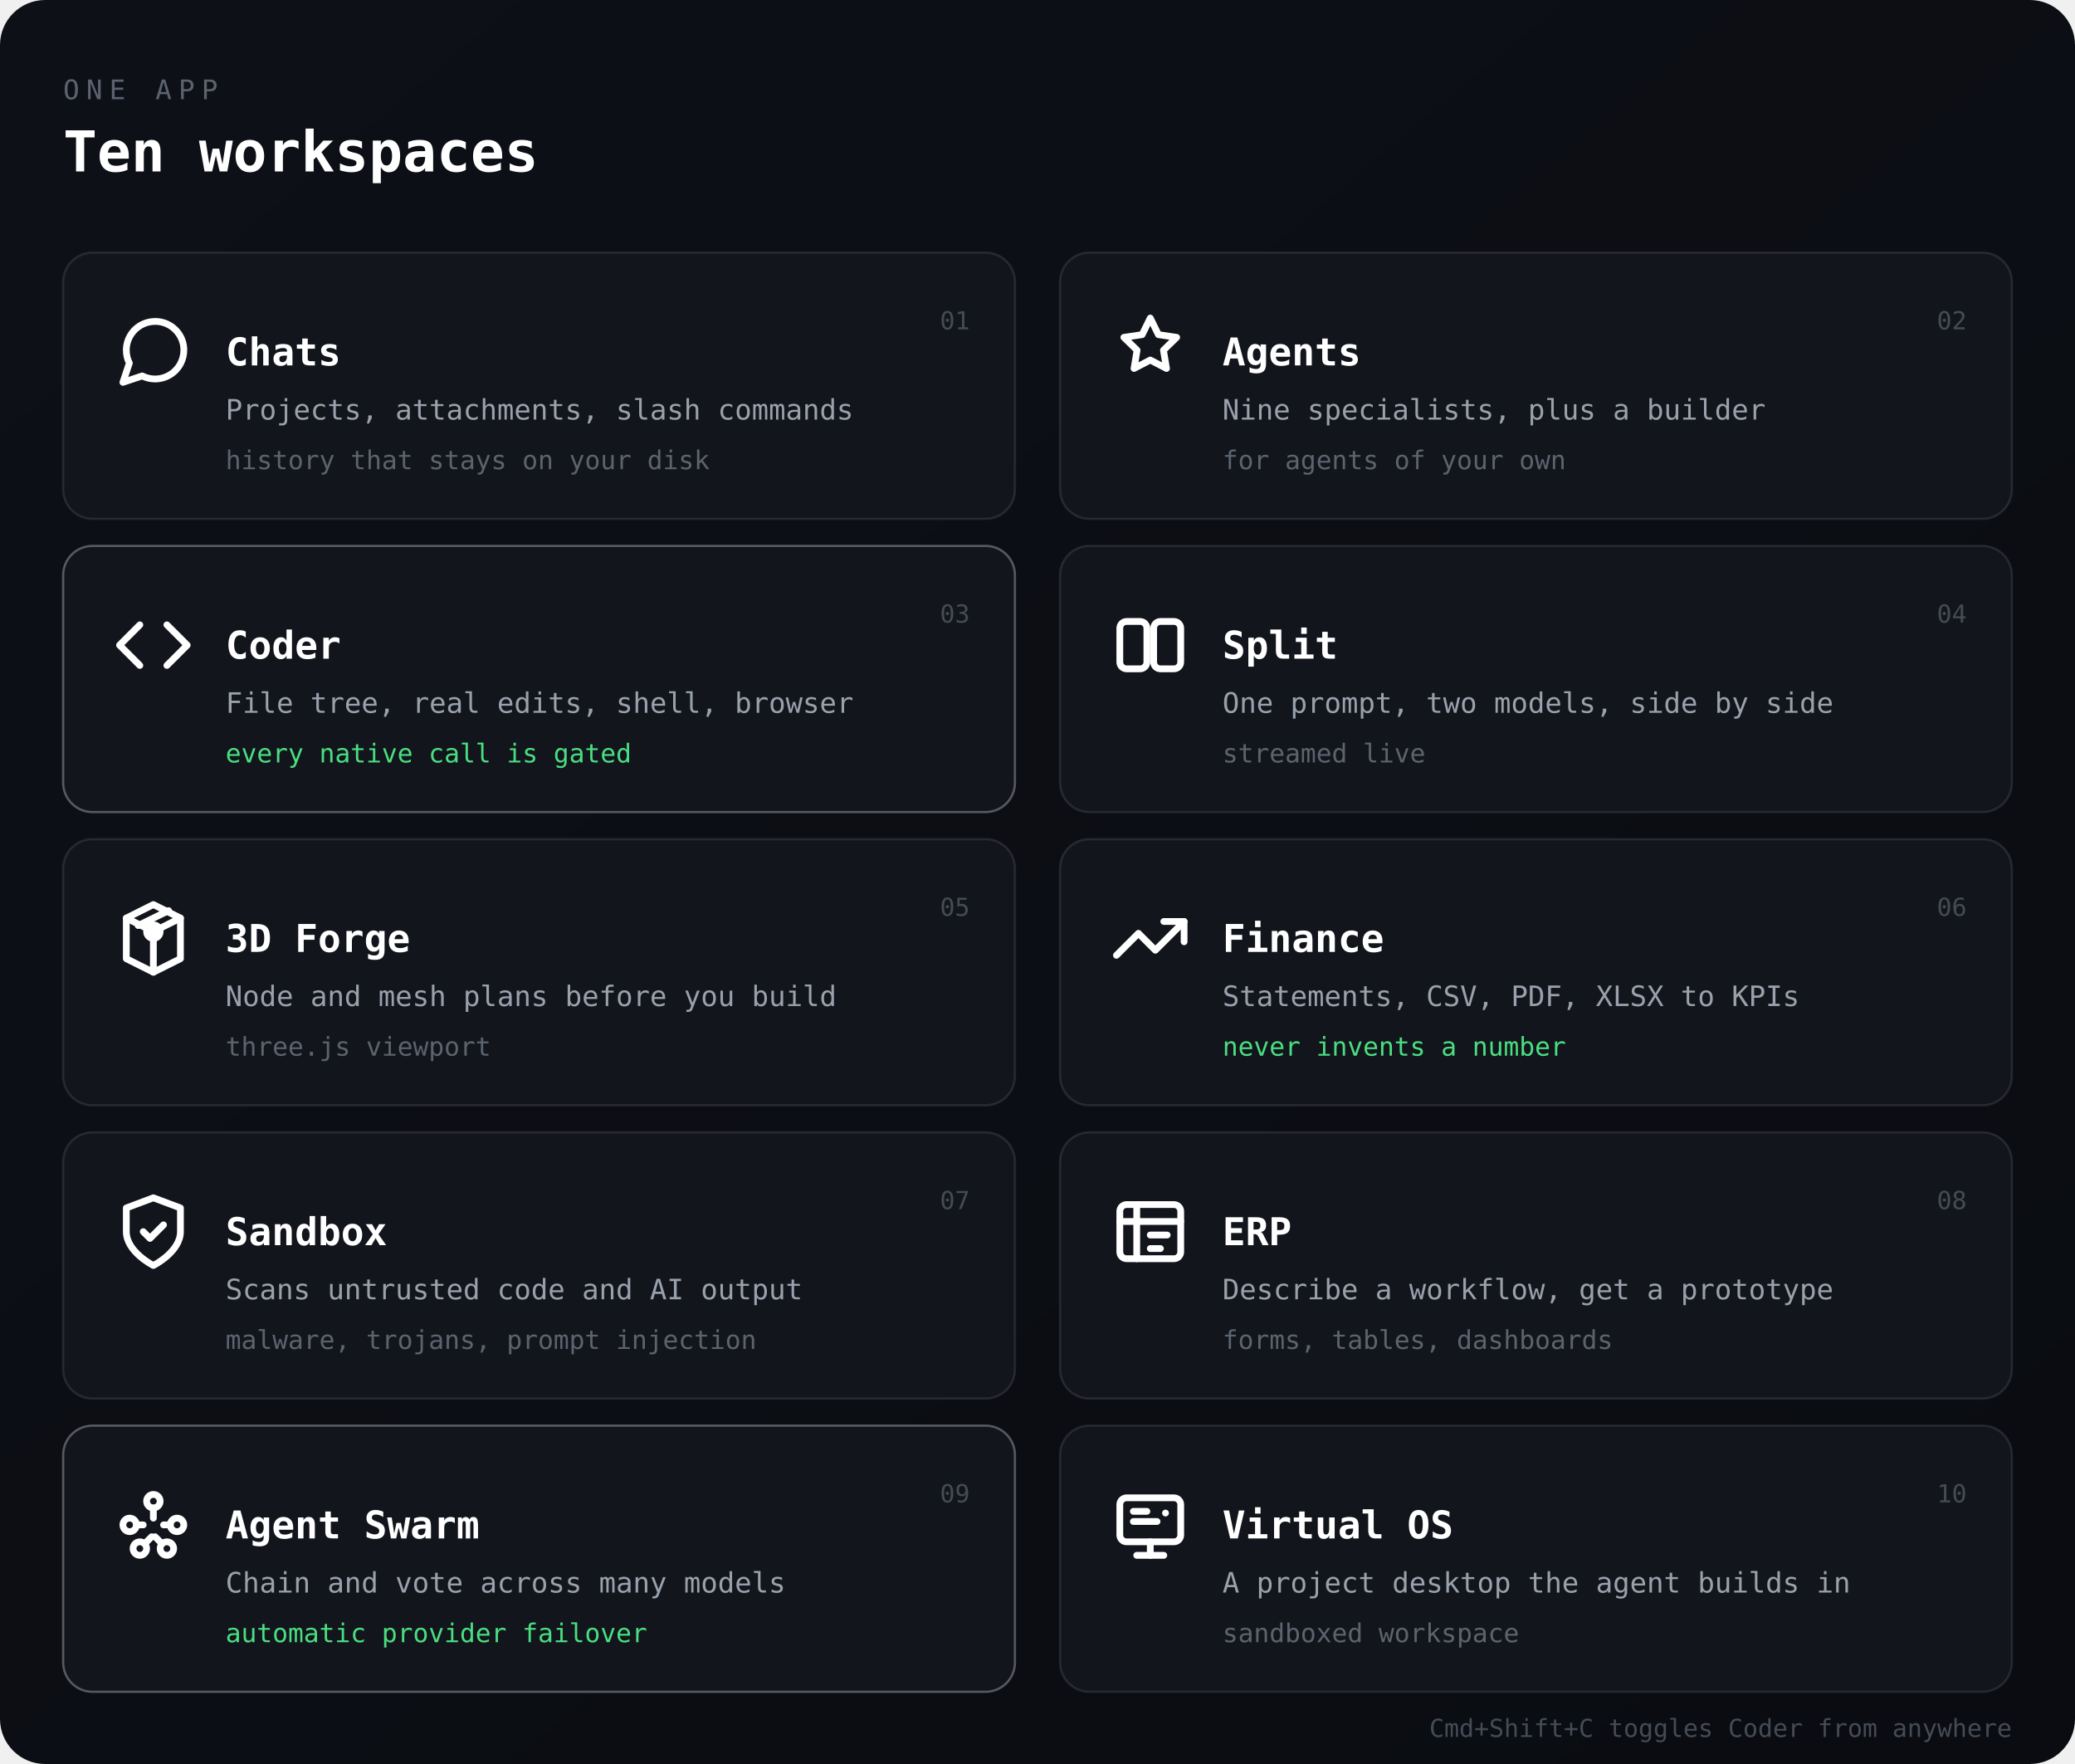
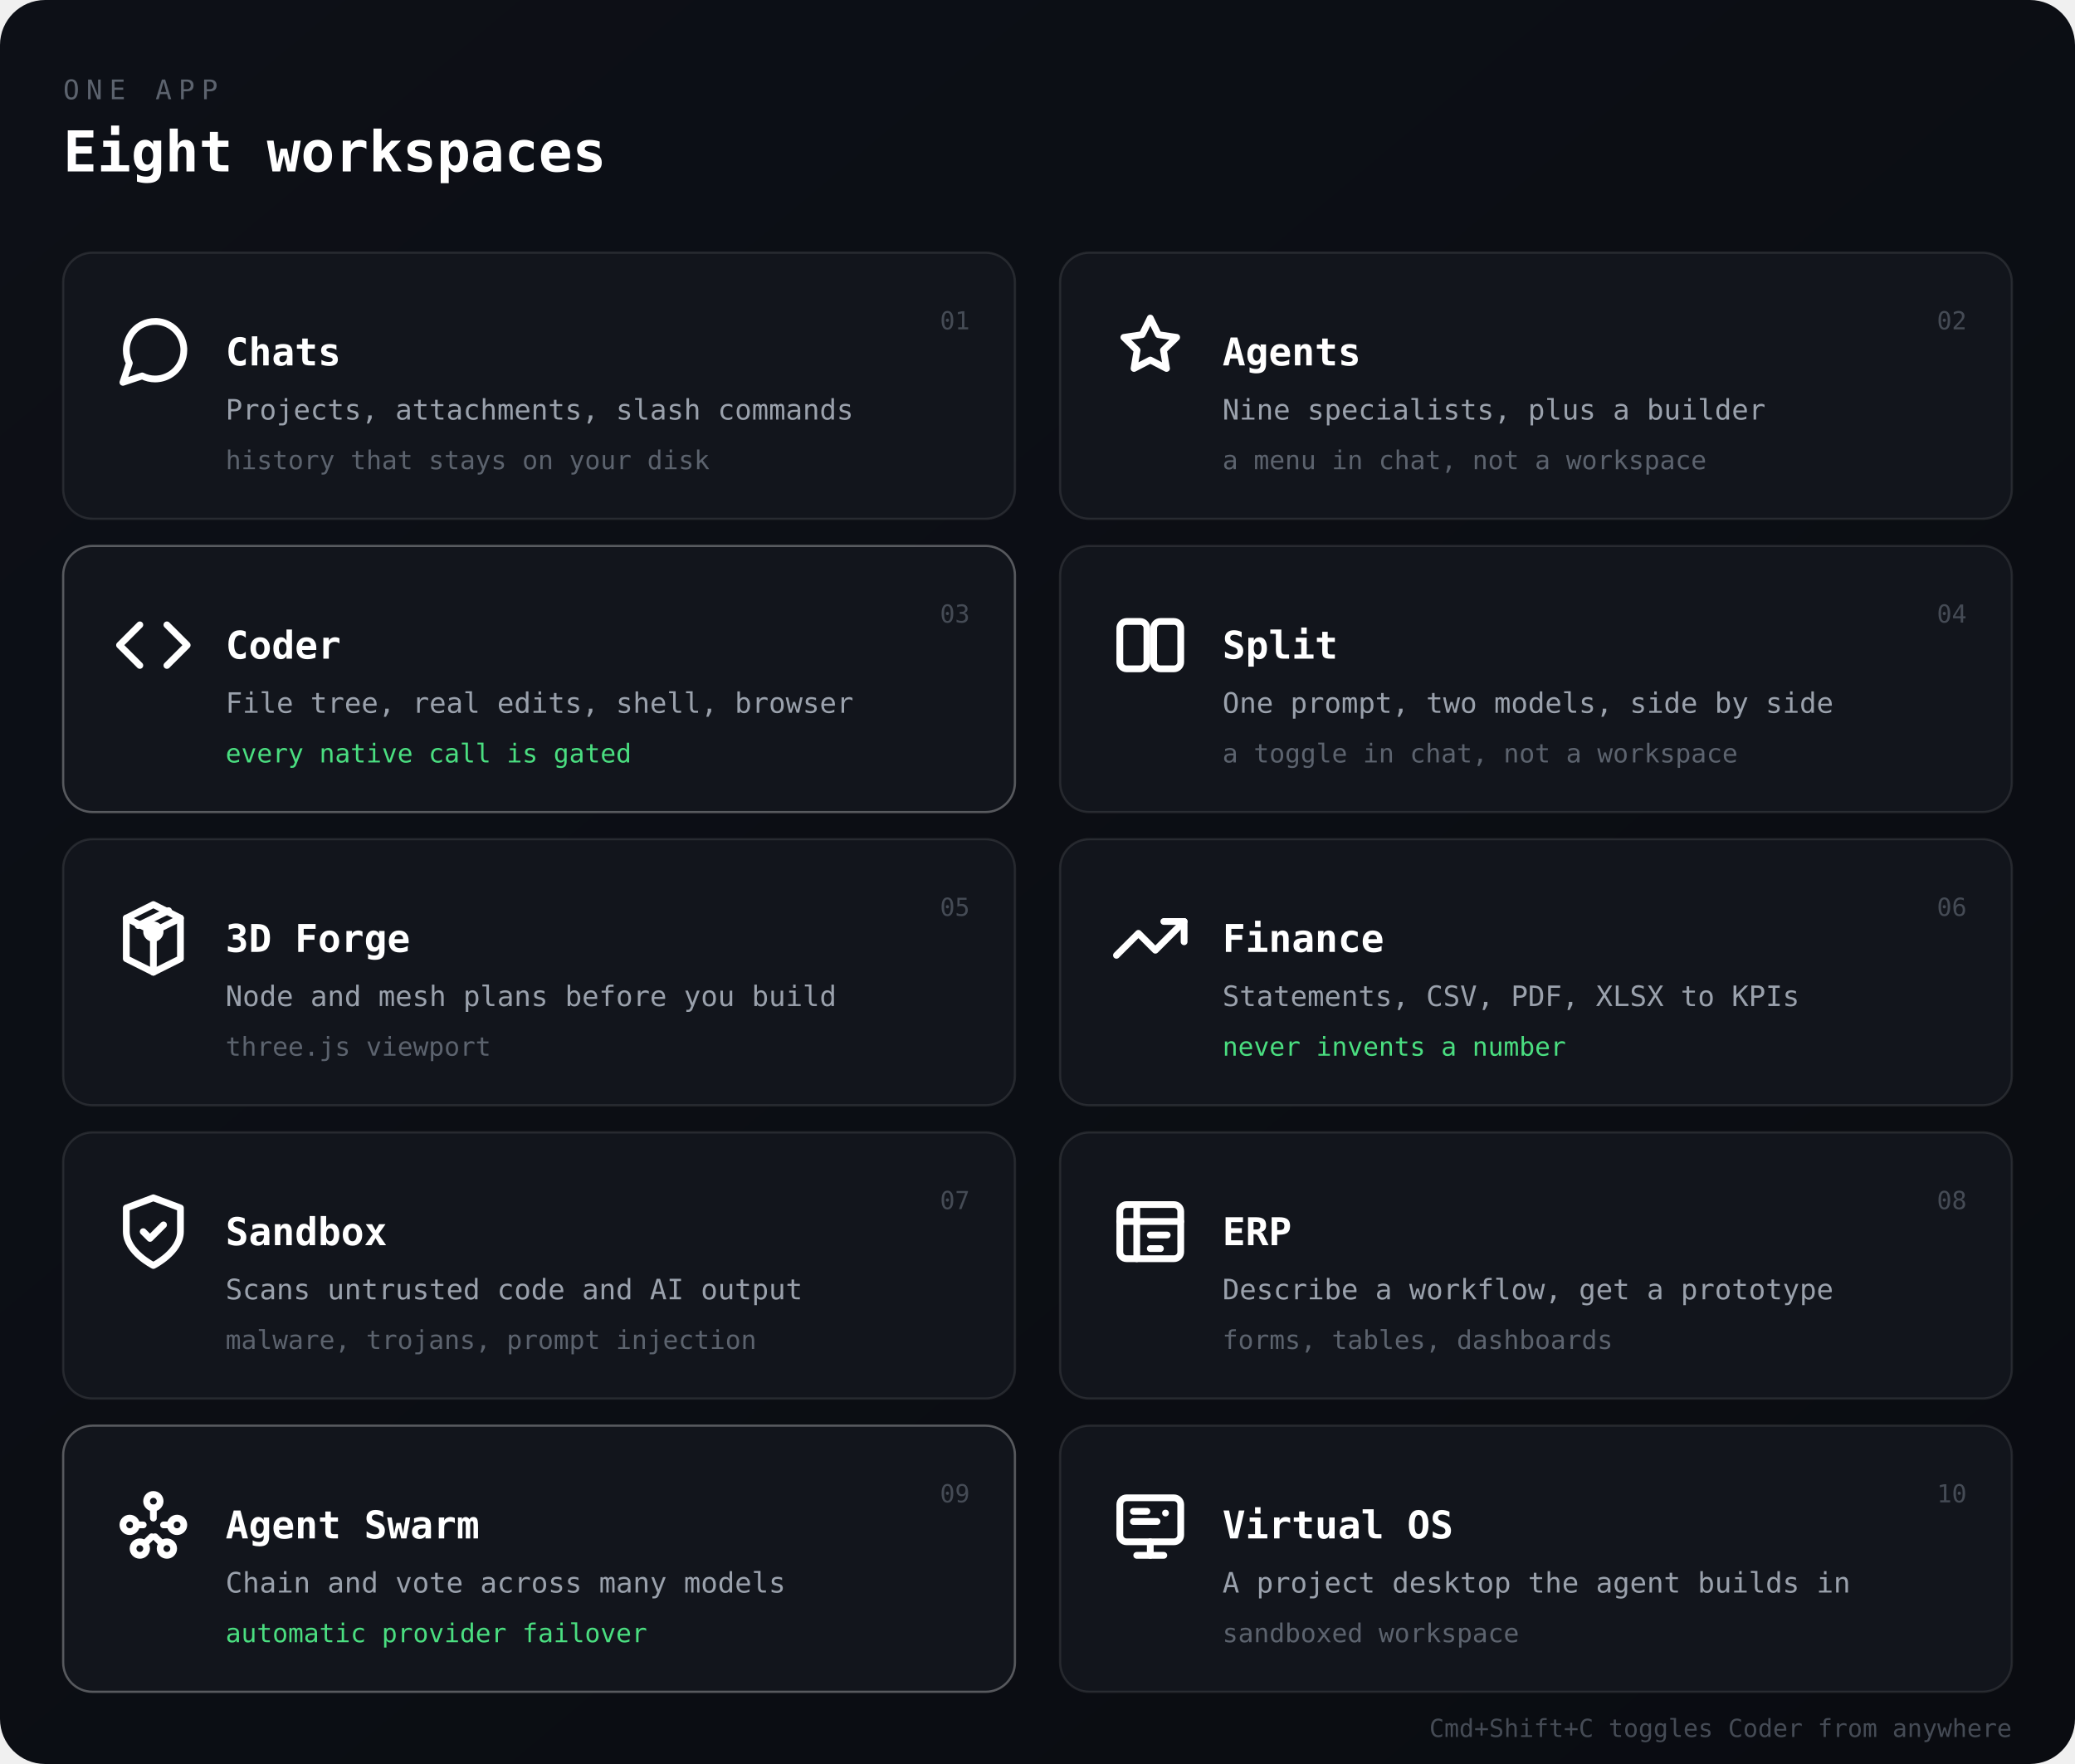
<svg xmlns="http://www.w3.org/2000/svg" viewBox="0 0 920 782" width="920" height="782" role="img" aria-labelledby="mTitle mDesc">
  <defs>
    <linearGradient id="mBg" x1="0" y1="0" x2="1" y2="1">
      <stop offset="0" stop-color="#0d1017" />
      <stop offset="1" stop-color="#0a0c11" />
    </linearGradient>
    <linearGradient id="mRule" x1="0" y1="0" x2="1" y2="0">
      <stop offset="0" stop-color="#ffffff" stop-opacity="0.32" />
      <stop offset="1" stop-color="#ffffff" stop-opacity="0" />
    </linearGradient>
  </defs>
  <rect x="0" y="0" width="920" height="782" rx="20" fill="url(#mBg)" />
  <text x="28" y="44" font-family="ui-monospace, SFMono-Regular, Menlo, monospace" font-size="12" fill="#5c636e" letter-spacing="3">ONE APP</text>
-   <text x="28" y="76" font-family="ui-monospace, SFMono-Regular, Menlo, monospace" font-size="25" font-weight="700" fill="#ffffff">Ten workspaces</text>
+   <text x="28" y="76" font-family="ui-monospace, SFMono-Regular, Menlo, monospace" font-size="25" font-weight="700" fill="#ffffff">Eight workspaces</text>
  <line x1="28" y1="94" x2="892" y2="94" stroke="url(#mRule)" />
  <g font-family="ui-monospace, SFMono-Regular, Menlo, monospace">
    <rect x="28" y="112" width="422" height="118" rx="13" fill="#12151c" stroke="#ffffff" stroke-opacity="0.10" />
    <text x="430" y="146" font-size="11" fill="#454b55" text-anchor="end">01</text>
    <g transform="translate(50,138) scale(1.5)" fill="none" stroke="#ffffff" stroke-width="2" stroke-linecap="round" stroke-linejoin="round">
      <path d="M21 11.5a8.38 8.38 0 0 1-.9 3.8 8.5 8.5 0 0 1-7.6 4.7 8.38 8.38 0 0 1-3.8-.9L3 21l1.9-5.7a8.38 8.38 0 0 1-.9-3.8 8.5 8.5 0 0 1 4.7-7.6 8.38 8.38 0 0 1 3.8-.9h.5a8.48 8.48 0 0 1 8 8v.5z" />
    </g>
    <text x="100" y="162" font-size="17" font-weight="700" fill="#ffffff">Chats</text>
    <text x="100" y="186" font-size="12.5" fill="#9aa1ac">Projects, attachments, slash commands</text>
    <text x="100" y="208" font-size="11.5" fill="#5c636e">history that stays on your disk</text>
    <rect x="470" y="112" width="422" height="118" rx="13" fill="#12151c" stroke="#ffffff" stroke-opacity="0.10" />
    <text x="872" y="146" font-size="11" fill="#454b55" text-anchor="end">02</text>
    <g transform="translate(492,138) scale(1.5)" fill="none" stroke="#ffffff" stroke-width="2" stroke-linecap="round" stroke-linejoin="round">
      <path d="M12 2l2.4 4.9 5.4.8-3.9 3.8.9 5.4-4.8-2.5-4.8 2.5.9-5.4L4.2 7.7l5.4-.8z" />
    </g>
    <text x="542" y="162" font-size="17" font-weight="700" fill="#ffffff">Agents</text>
    <text x="542" y="186" font-size="12.5" fill="#9aa1ac">Nine specialists, plus a builder</text>
-     <text x="542" y="208" font-size="11.5" fill="#5c636e">for agents of your own</text>
+     <text x="542" y="208" font-size="11.5" fill="#5c636e">a menu in chat, not a workspace</text>
    <rect x="28" y="242" width="422" height="118" rx="13" fill="#12151c" stroke="#ffffff" stroke-opacity="0.30" />
    <text x="430" y="276" font-size="11" fill="#454b55" text-anchor="end">03</text>
    <g transform="translate(50,268) scale(1.5)" fill="none" stroke="#ffffff" stroke-width="2" stroke-linecap="round" stroke-linejoin="round">
      <polyline points="16 18 22 12 16 6" />
      <polyline points="8 6 2 12 8 18" />
    </g>
    <text x="100" y="292" font-size="17" font-weight="700" fill="#ffffff">Coder</text>
    <text x="100" y="316" font-size="12.5" fill="#9aa1ac">File tree, real edits, shell, browser</text>
    <text x="100" y="338" font-size="11.5" fill="#4ade80">every native call is gated</text>
    <rect x="470" y="242" width="422" height="118" rx="13" fill="#12151c" stroke="#ffffff" stroke-opacity="0.10" />
    <text x="872" y="276" font-size="11" fill="#454b55" text-anchor="end">04</text>
    <g transform="translate(492,268) scale(1.5)" fill="none" stroke="#ffffff" stroke-width="2" stroke-linecap="round" stroke-linejoin="round">
      <rect x="3" y="5" width="8" height="14" rx="2" />
      <rect x="13" y="5" width="8" height="14" rx="2" />
    </g>
    <text x="542" y="292" font-size="17" font-weight="700" fill="#ffffff">Split</text>
    <text x="542" y="316" font-size="12.5" fill="#9aa1ac">One prompt, two models, side by side</text>
-     <text x="542" y="338" font-size="11.5" fill="#5c636e">streamed live</text>
+     <text x="542" y="338" font-size="11.5" fill="#5c636e">a toggle in chat, not a workspace</text>
    <rect x="28" y="372" width="422" height="118" rx="13" fill="#12151c" stroke="#ffffff" stroke-opacity="0.10" />
    <text x="430" y="406" font-size="11" fill="#454b55" text-anchor="end">05</text>
    <g transform="translate(50,398) scale(1.5)" fill="none" stroke="#ffffff" stroke-width="2" stroke-linecap="round" stroke-linejoin="round">
      <path d="M12 2 4 6v12l8 4 8-4V6l-8-4Z" />
      <path d="M12 22V10" />
      <path d="m4 6 8 4 8-4" />
      <path d="m7.5 8.2 9-4.4" />
      <circle cx="12" cy="10" r="2" />
    </g>
    <text x="100" y="422" font-size="17" font-weight="700" fill="#ffffff">3D Forge</text>
    <text x="100" y="446" font-size="12.5" fill="#9aa1ac">Node and mesh plans before you build</text>
    <text x="100" y="468" font-size="11.5" fill="#5c636e">three.js viewport</text>
    <rect x="470" y="372" width="422" height="118" rx="13" fill="#12151c" stroke="#ffffff" stroke-opacity="0.10" />
    <text x="872" y="406" font-size="11" fill="#454b55" text-anchor="end">06</text>
    <g transform="translate(492,398) scale(1.5)" fill="none" stroke="#ffffff" stroke-width="2" stroke-linecap="round" stroke-linejoin="round">
      <polyline points="22 7 13.5 15.5 8.5 10.5 2 17" />
      <polyline points="16 7 22 7 22 13" />
    </g>
    <text x="542" y="422" font-size="17" font-weight="700" fill="#ffffff">Finance</text>
    <text x="542" y="446" font-size="12.5" fill="#9aa1ac">Statements, CSV, PDF, XLSX to KPIs</text>
    <text x="542" y="468" font-size="11.5" fill="#4ade80">never invents a number</text>
    <rect x="28" y="502" width="422" height="118" rx="13" fill="#12151c" stroke="#ffffff" stroke-opacity="0.10" />
    <text x="430" y="536" font-size="11" fill="#454b55" text-anchor="end">07</text>
    <g transform="translate(50,528) scale(1.5)" fill="none" stroke="#ffffff" stroke-width="2" stroke-linecap="round" stroke-linejoin="round">
      <path d="M12 22s8-4 8-10V5l-8-3-8 3v7c0 6 8 10 8 10z" />
      <path d="M9 12l2 2 4-4" />
    </g>
    <text x="100" y="552" font-size="17" font-weight="700" fill="#ffffff">Sandbox</text>
    <text x="100" y="576" font-size="12.5" fill="#9aa1ac">Scans untrusted code and AI output</text>
    <text x="100" y="598" font-size="11.5" fill="#5c636e">malware, trojans, prompt injection</text>
    <rect x="470" y="502" width="422" height="118" rx="13" fill="#12151c" stroke="#ffffff" stroke-opacity="0.10" />
    <text x="872" y="536" font-size="11" fill="#454b55" text-anchor="end">08</text>
    <g transform="translate(492,528) scale(1.5)" fill="none" stroke="#ffffff" stroke-width="2" stroke-linecap="round" stroke-linejoin="round">
      <rect x="3" y="4" width="18" height="16" rx="2" />
      <path d="M8 4v16" />
      <path d="M3 9h18" />
      <path d="M12 13h5" />
      <path d="M12 17h3" />
    </g>
    <text x="542" y="552" font-size="17" font-weight="700" fill="#ffffff">ERP</text>
    <text x="542" y="576" font-size="12.5" fill="#9aa1ac">Describe a workflow, get a prototype</text>
    <text x="542" y="598" font-size="11.5" fill="#5c636e">forms, tables, dashboards</text>
    <rect x="28" y="632" width="422" height="118" rx="13" fill="#12151c" stroke="#ffffff" stroke-opacity="0.30" />
    <text x="430" y="666" font-size="11" fill="#454b55" text-anchor="end">09</text>
    <g transform="translate(50,658) scale(1.5)" fill="none" stroke="#ffffff" stroke-width="2" stroke-linecap="round" stroke-linejoin="round">
      <circle cx="12" cy="5" r="2" />
      <circle cx="5" cy="12" r="2" />
      <circle cx="19" cy="12" r="2" />
      <circle cx="8" cy="19" r="2" />
      <circle cx="16" cy="19" r="2" />
      <path d="M12 7v3" />
      <path d="M7 12h2" />
      <path d="M15 12h2" />
      <path d="M9.5 17.5l2-2" />
      <path d="M14.5 17.5l-2-2" />
    </g>
    <text x="100" y="682" font-size="17" font-weight="700" fill="#ffffff">Agent Swarm</text>
    <text x="100" y="706" font-size="12.5" fill="#9aa1ac">Chain and vote across many models</text>
    <text x="100" y="728" font-size="11.5" fill="#4ade80">automatic provider failover</text>
    <rect x="470" y="632" width="422" height="118" rx="13" fill="#12151c" stroke="#ffffff" stroke-opacity="0.10" />
    <text x="872" y="666" font-size="11" fill="#454b55" text-anchor="end">10</text>
    <g transform="translate(492,658) scale(1.5)" fill="none" stroke="#ffffff" stroke-width="2" stroke-linecap="round" stroke-linejoin="round">
      <rect x="3" y="4" width="18" height="13" rx="2" />
      <path d="M8 21h8" />
      <path d="M12 17v4" />
      <path d="M7 8h4" />
      <path d="M7 11h7" />
      <path d="M16.5 8.5h.01" />
    </g>
    <text x="542" y="682" font-size="17" font-weight="700" fill="#ffffff">Virtual OS</text>
    <text x="542" y="706" font-size="12.5" fill="#9aa1ac">A project desktop the agent builds in</text>
    <text x="542" y="728" font-size="11.5" fill="#5c636e">sandboxed workspace</text>
  </g>
  <text x="892" y="770" font-family="ui-monospace, SFMono-Regular, Menlo, monospace" font-size="11" fill="#454b55" text-anchor="end">Cmd+Shift+C toggles Coder from anywhere</text>
</svg>
